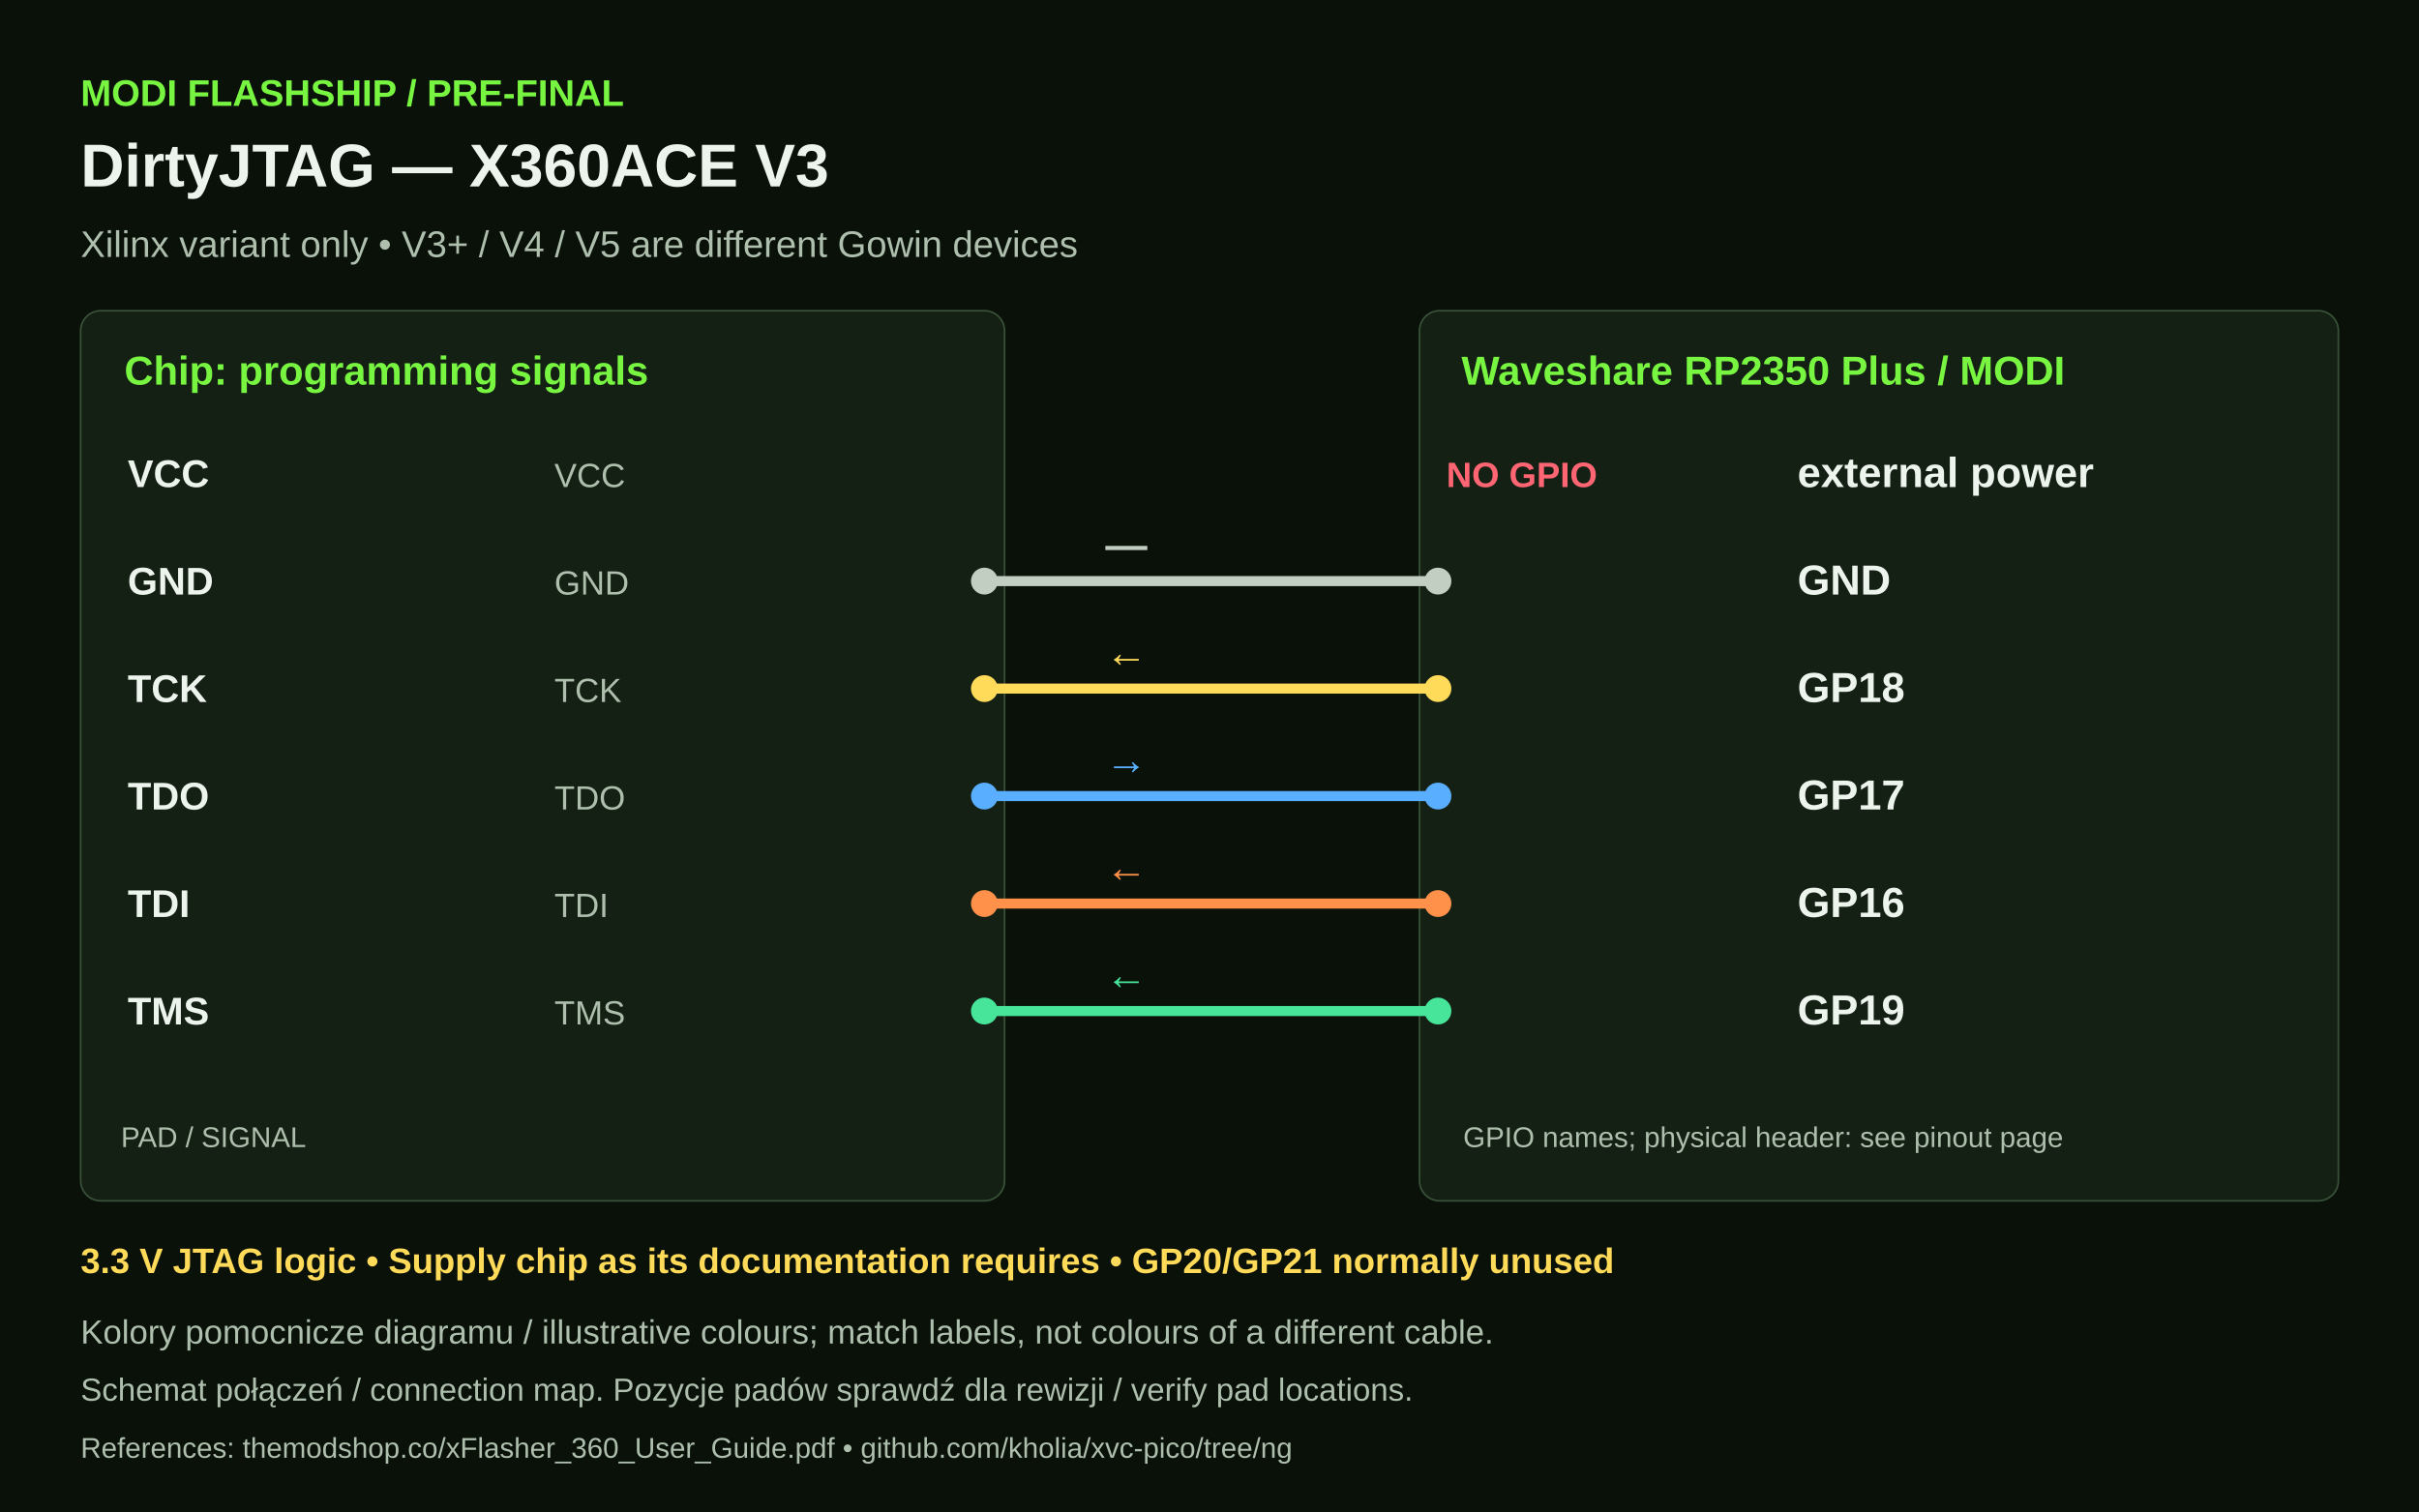
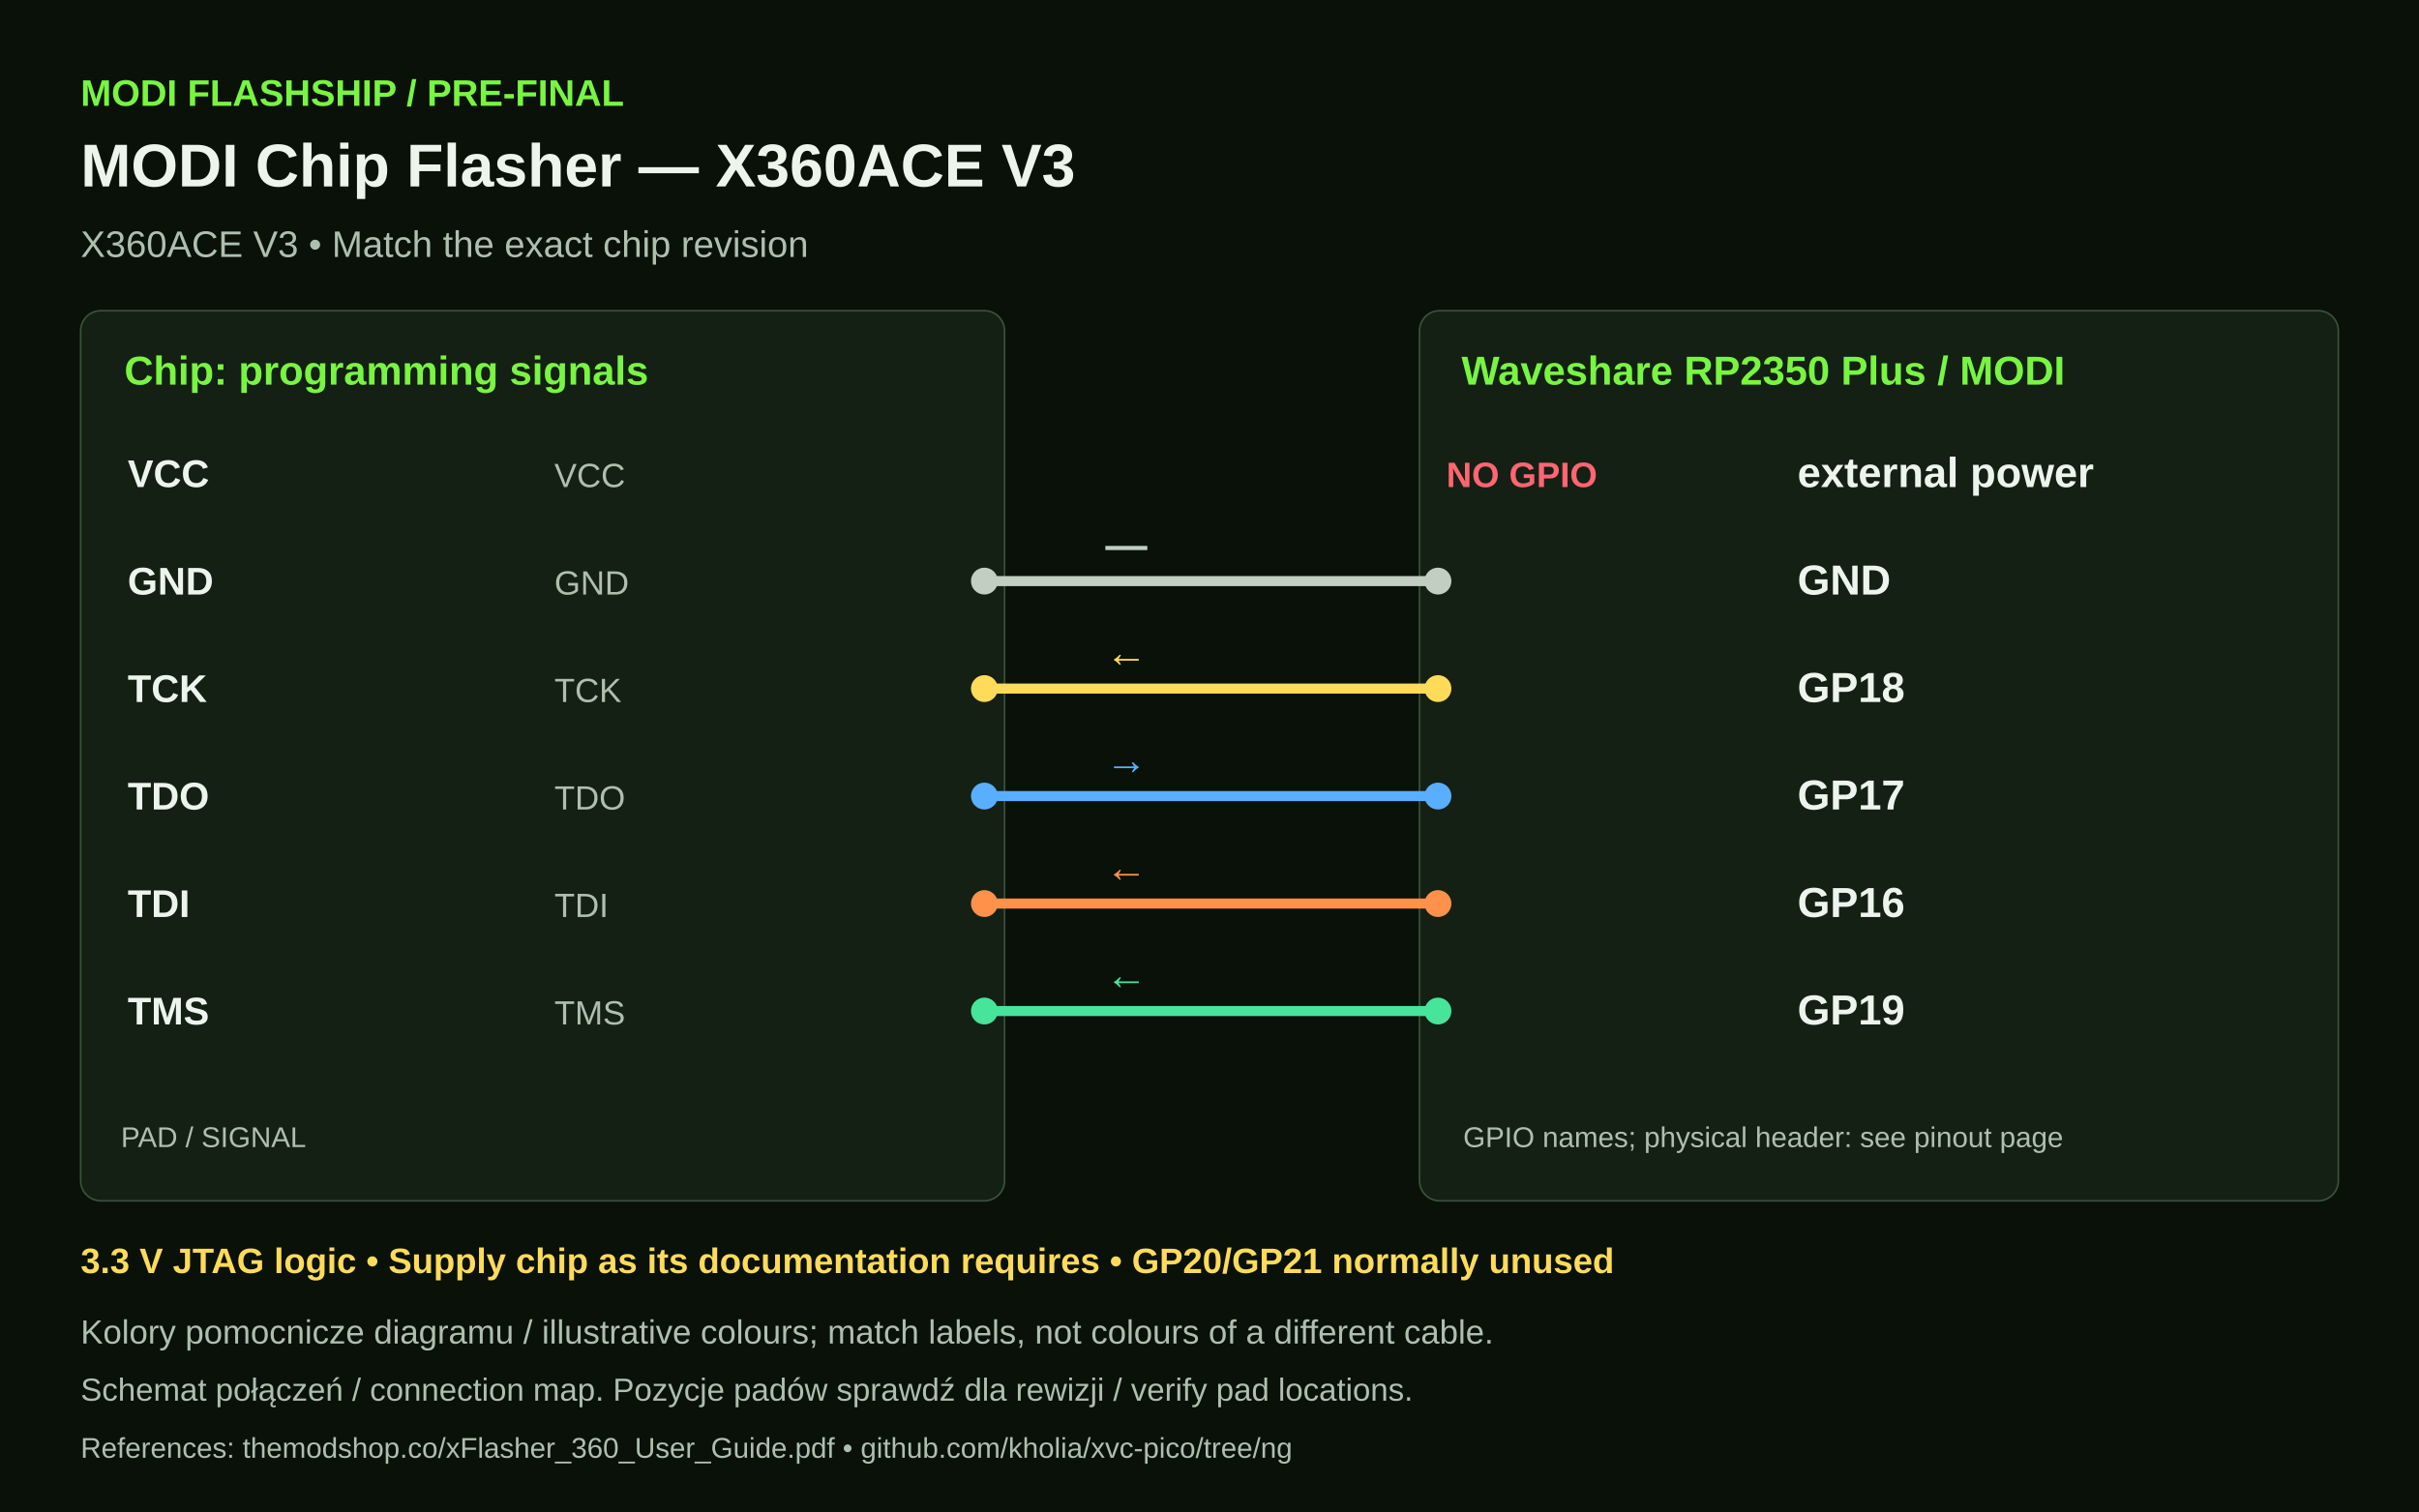
<svg xmlns="http://www.w3.org/2000/svg" width="1440" height="900" viewBox="0 0 1440 900">
  <g font-family="Arial, sans-serif">
    <rect x="0" y="0" width="1440" height="900" rx="0" fill="#091109" stroke="#091109" />
    <text x="48" y="63" fill="#78f541" font-size="22" font-weight="700">MODI FLASHSHIP / PRE-FINAL</text>
-     <text x="48" y="111" fill="#edf4ed" font-size="36" font-weight="700">DirtyJTAG — X360ACE V3</text>
-     <text x="48" y="153" fill="#aebfae" font-size="22" font-weight="400">Xilinx variant only • V3+ / V4 / V5 are different Gowin devices</text>
+     <text x="48" y="111" fill="#edf4ed" font-size="36" font-weight="700">MODI Chip Flasher — X360ACE V3</text>
+     <text x="48" y="153" fill="#aebfae" font-size="22" font-weight="400">X360ACE V3 • Match the exact chip revision</text>
    <rect x="48" y="185" width="550" height="530" rx="12" fill="#142014" stroke="#395139" />
    <rect x="845" y="185" width="547" height="530" rx="12" fill="#142014" stroke="#395139" />
    <text x="74" y="229" fill="#78f541" font-size="24" font-weight="700">Chip: programming signals</text>
    <text x="870" y="229" fill="#78f541" font-size="24" font-weight="700">Waveshare RP2350 Plus / MODI</text>
    <text x="76" y="290" fill="#edf4ed" font-size="23" font-weight="700">VCC</text>
    <text x="330" y="290" fill="#aebfae" font-size="20" font-weight="400">VCC</text>
    <text x="1070" y="290" fill="#edf4ed" font-size="25" font-weight="700">external power</text>
    <text x="861" y="290" fill="#ff6572" font-size="21" font-weight="700">NO GPIO</text>
    <text x="76" y="354" fill="#edf4ed" font-size="23" font-weight="700">GND</text>
    <text x="330" y="354" fill="#aebfae" font-size="20" font-weight="400">GND</text>
    <text x="1070" y="354" fill="#edf4ed" font-size="25" font-weight="700">GND</text>
    <path d="M586,346 L856,346" fill="none" stroke="#c1cec1" stroke-width="6" />
    <circle cx="586" cy="346" r="8" fill="#c1cec1" />
    <circle cx="856" cy="346" r="8" fill="#c1cec1" />
    <text x="658" y="333" fill="#c1cec1" font-size="25" font-weight="700">—</text>
    <text x="76" y="418" fill="#edf4ed" font-size="23" font-weight="700">TCK</text>
    <text x="330" y="418" fill="#aebfae" font-size="20" font-weight="400">TCK</text>
    <text x="1070" y="418" fill="#edf4ed" font-size="25" font-weight="700">GP18</text>
    <path d="M586,410 L856,410" fill="none" stroke="#ffdb59" stroke-width="6" />
    <circle cx="586" cy="410" r="8" fill="#ffdb59" />
    <circle cx="856" cy="410" r="8" fill="#ffdb59" />
    <text x="658" y="397" fill="#ffdb59" font-size="25" font-weight="700">←</text>
    <text x="76" y="482" fill="#edf4ed" font-size="23" font-weight="700">TDO</text>
    <text x="330" y="482" fill="#aebfae" font-size="20" font-weight="400">TDO</text>
    <text x="1070" y="482" fill="#edf4ed" font-size="25" font-weight="700">GP17</text>
    <path d="M586,474 L856,474" fill="none" stroke="#5aaeff" stroke-width="6" />
    <circle cx="586" cy="474" r="8" fill="#5aaeff" />
    <circle cx="856" cy="474" r="8" fill="#5aaeff" />
    <text x="658" y="461" fill="#5aaeff" font-size="25" font-weight="700">→</text>
    <text x="76" y="546" fill="#edf4ed" font-size="23" font-weight="700">TDI</text>
    <text x="330" y="546" fill="#aebfae" font-size="20" font-weight="400">TDI</text>
    <text x="1070" y="546" fill="#edf4ed" font-size="25" font-weight="700">GP16</text>
    <path d="M586,538 L856,538" fill="none" stroke="#ff914a" stroke-width="6" />
    <circle cx="586" cy="538" r="8" fill="#ff914a" />
    <circle cx="856" cy="538" r="8" fill="#ff914a" />
    <text x="658" y="525" fill="#ff914a" font-size="25" font-weight="700">←</text>
    <text x="76" y="610" fill="#edf4ed" font-size="23" font-weight="700">TMS</text>
    <text x="330" y="610" fill="#aebfae" font-size="20" font-weight="400">TMS</text>
    <text x="1070" y="610" fill="#edf4ed" font-size="25" font-weight="700">GP19</text>
    <path d="M586,602 L856,602" fill="none" stroke="#46e59a" stroke-width="6" />
    <circle cx="586" cy="602" r="8" fill="#46e59a" />
    <circle cx="856" cy="602" r="8" fill="#46e59a" />
    <text x="658" y="589" fill="#46e59a" font-size="25" font-weight="700">←</text>
    <text x="72" y="683" fill="#aebfae" font-size="17" font-weight="400">PAD / SIGNAL</text>
    <text x="871" y="683" fill="#aebfae" font-size="17" font-weight="400">GPIO names; physical header: see pinout page</text>
    <text x="48" y="758" fill="#ffdb59" font-size="21" font-weight="700">3.3 V JTAG logic • Supply chip as its documentation requires • GP20/GP21 normally unused</text>
    <text x="48" y="800" fill="#aebfae" font-size="20" font-weight="400">Kolory pomocnicze diagramu / illustrative colours; match labels, not colours of a different cable.</text>
    <text x="48" y="834" fill="#aebfae" font-size="19" font-weight="400">Schemat połączeń / connection map. Pozycje padów sprawdź dla rewizji / verify pad locations.</text>
    <text x="48" y="868" fill="#aebfae" font-size="17" font-weight="400">References: themodshop.co/xFlasher_360_User_Guide.pdf • github.com/kholia/xvc-pico/tree/ng</text>
  </g>
</svg>
